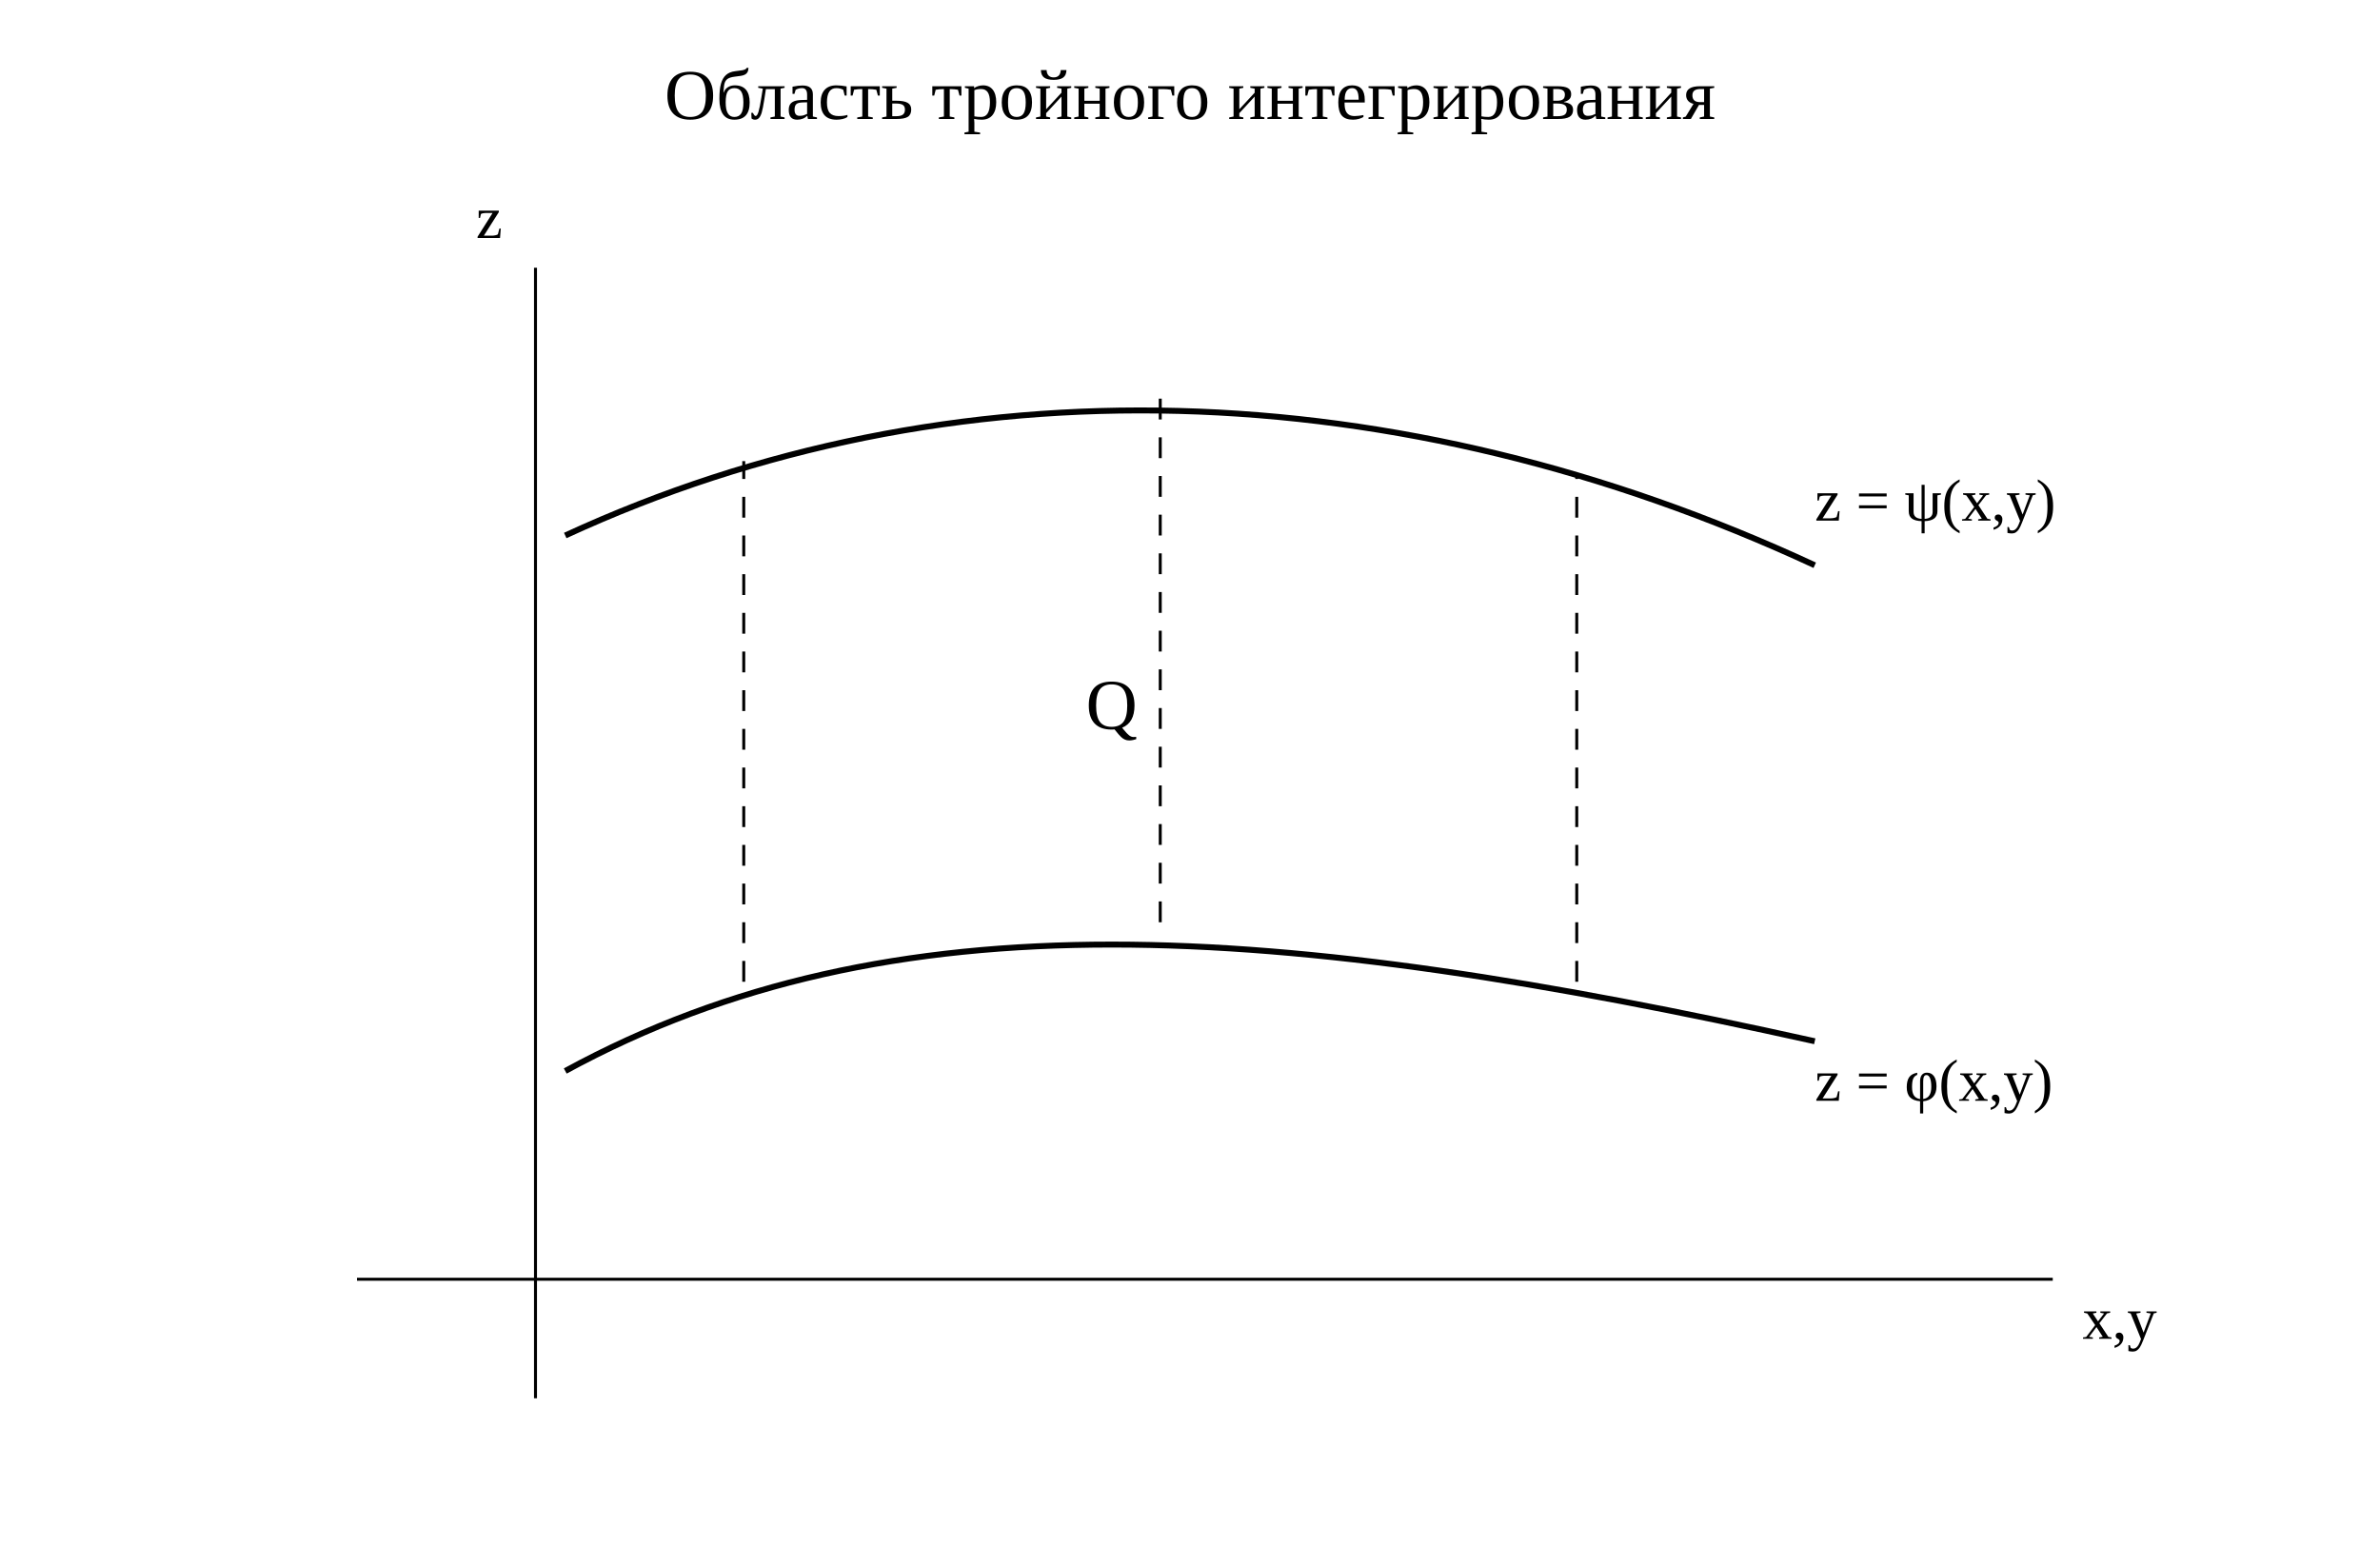
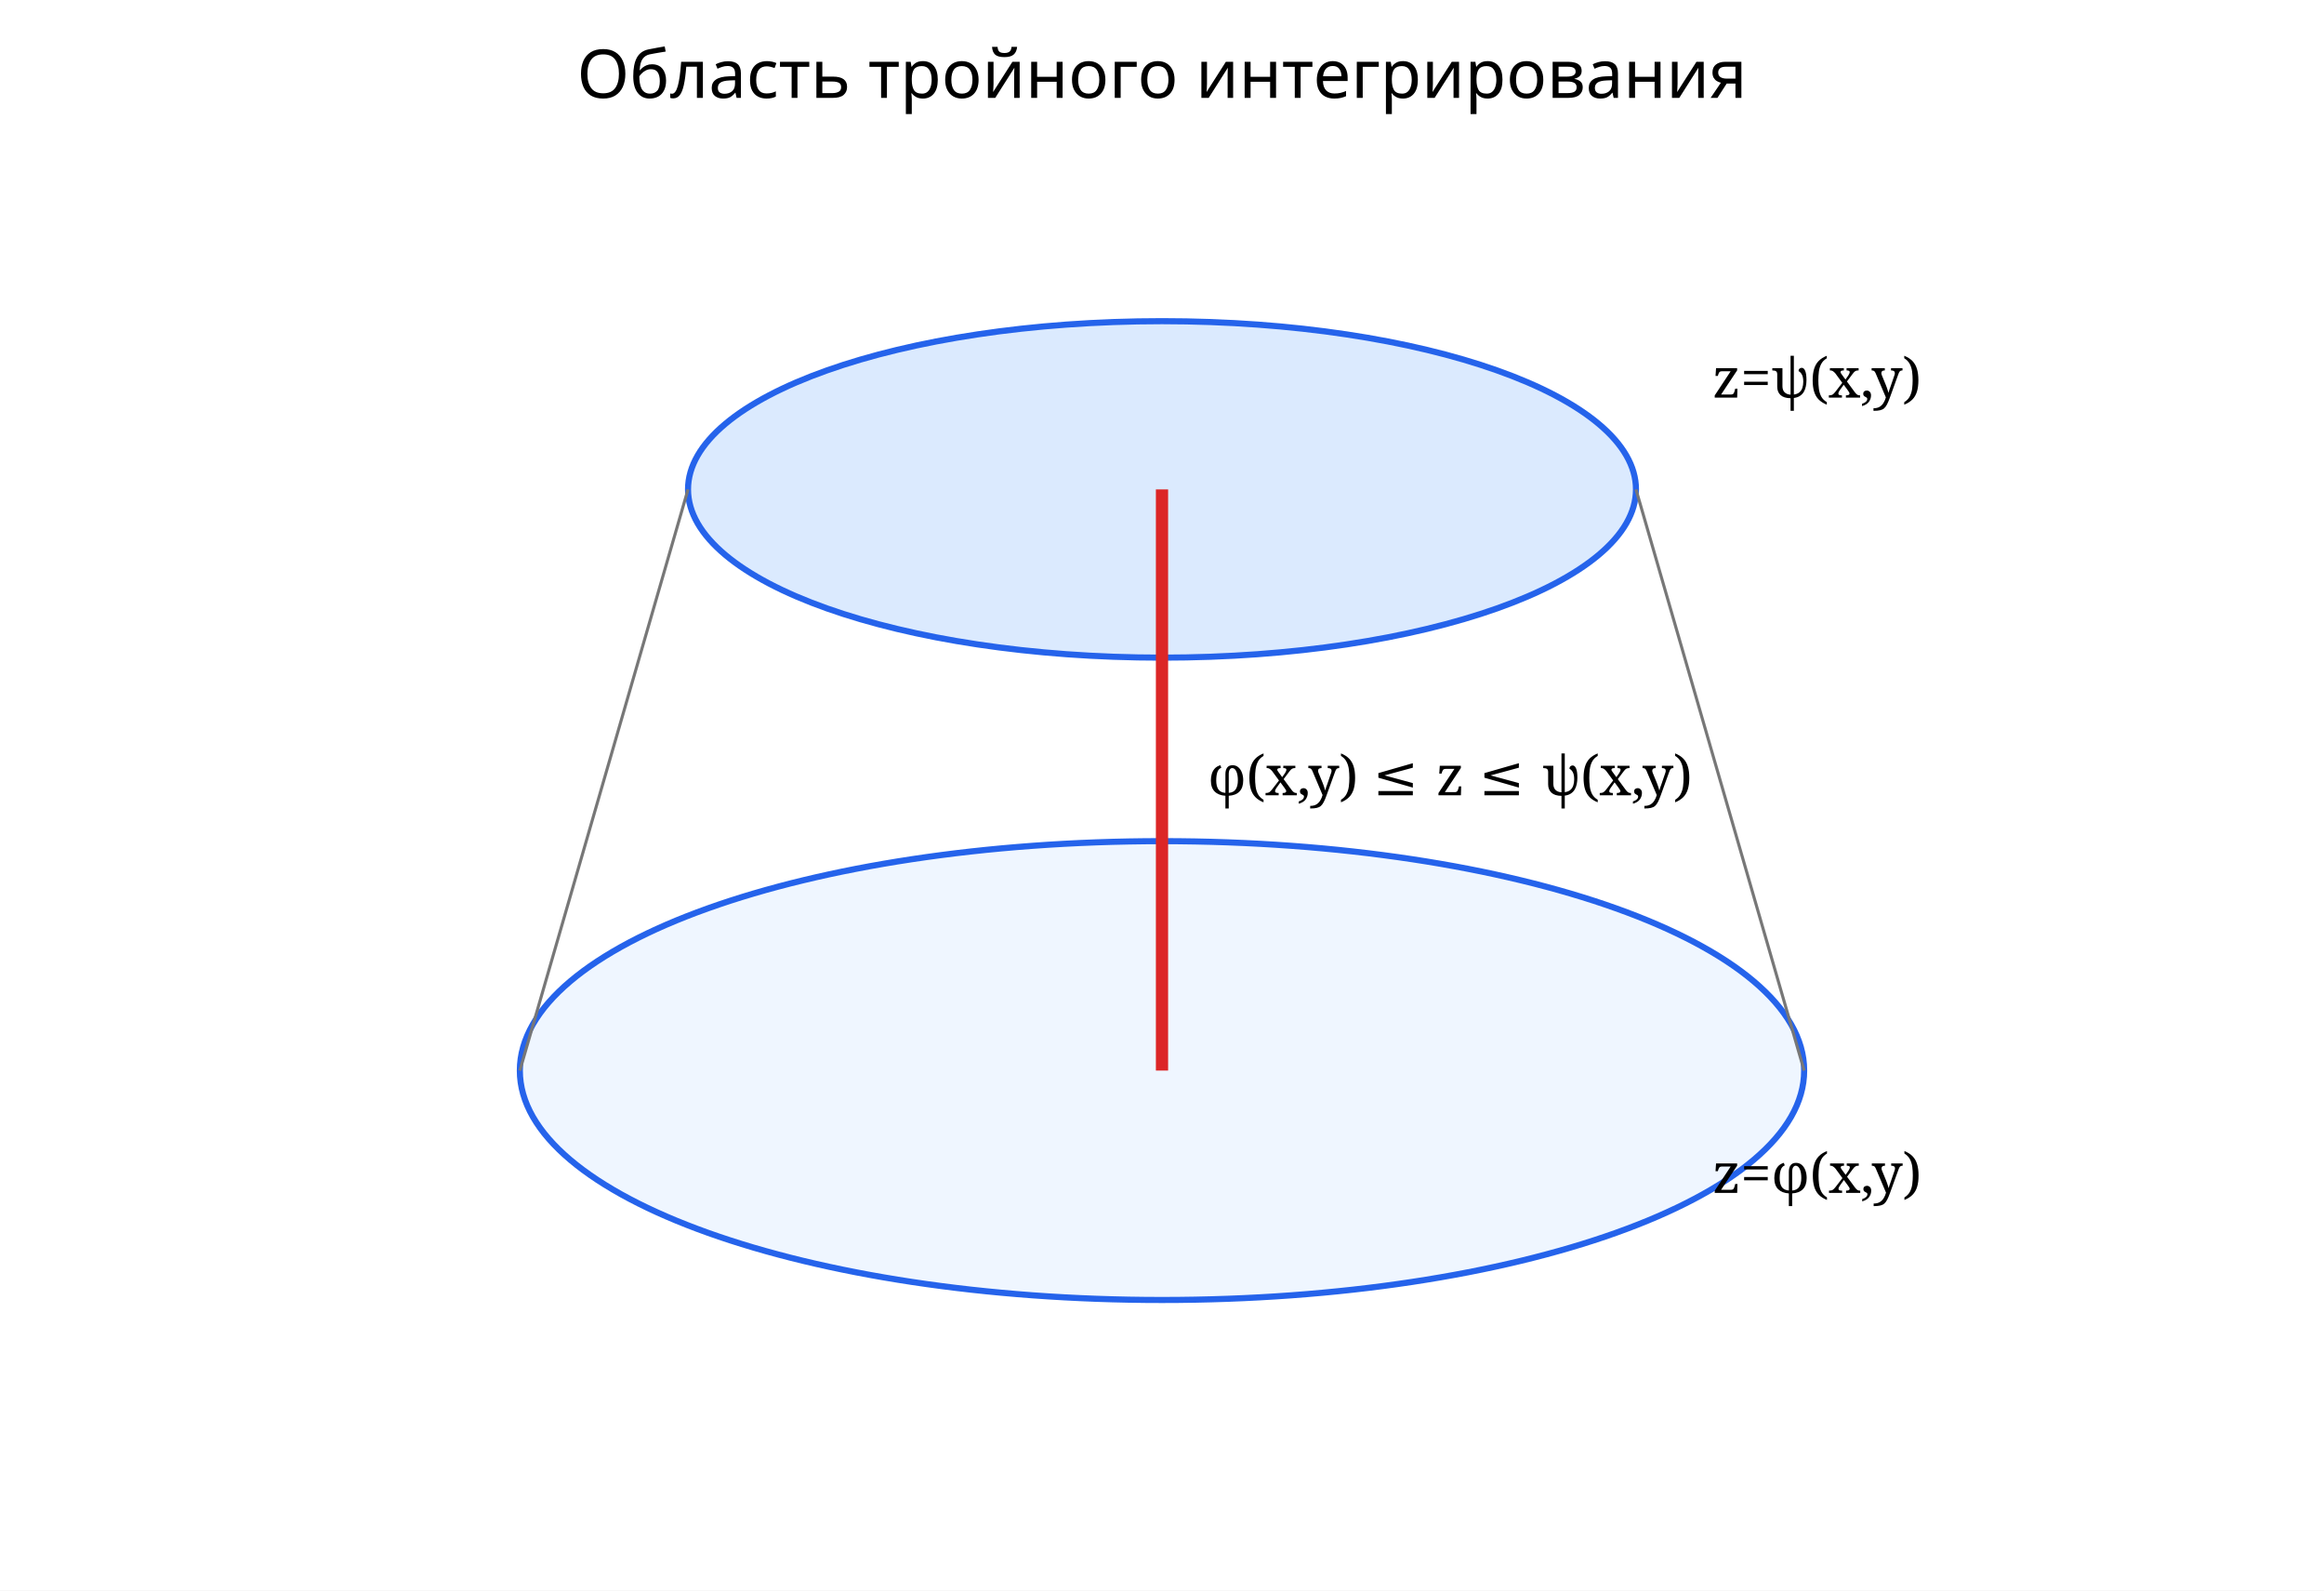
- <svg xmlns="http://www.w3.org/2000/svg" width="800" height="520" viewBox="0 0 800 520">
-   <rect width="100%" height="100%" fill="white" />
-   <text x="400" y="40" text-anchor="middle" font-size="24">Область тройного интегрирования</text>
-   <line x1="120" y1="430" x2="690" y2="430" stroke="black" />
-   <line x1="180" y1="470" x2="180" y2="90" stroke="black" />
-   <text x="700" y="450" font-size="20">x,y</text>
-   <text x="160" y="80" font-size="20">z</text>
-   <path d="M190 360 C300 300 430 310 610 350" fill="none" stroke="black" stroke-width="2" />
-   <path d="M190 180 C320 120 470 125 610 190" fill="none" stroke="black" stroke-width="2" />
-   <line x1="250" y1="330" x2="250" y2="155" stroke="black" stroke-dasharray="7 6" />
-   <line x1="390" y1="310" x2="390" y2="130" stroke="black" stroke-dasharray="7 6" />
-   <line x1="530" y1="330" x2="530" y2="160" stroke="black" stroke-dasharray="7 6" />
-   <text x="610" y="175" font-size="20">z = ψ(x,y)</text>
-   <text x="610" y="370" font-size="20">z = φ(x,y)</text>
-   <text x="365" y="245" font-size="24">Q</text>
+ <svg xmlns="http://www.w3.org/2000/svg" viewBox="0 0 760 520">
+   <rect width="760" height="520" fill="white" />
+   <text x="380" y="32" text-anchor="middle" font-family="sans-serif" font-size="22">Область тройного интегрирования</text>
+   <ellipse cx="380" cy="350" rx="210" ry="75" fill="#eff6ff" stroke="#2563eb" stroke-width="2" />
+   <ellipse cx="380" cy="160" rx="155" ry="55" fill="#dbeafe" stroke="#2563eb" stroke-width="2" />
+   <line x1="225" y1="160" x2="170" y2="350" stroke="#777" />
+   <line x1="535" y1="160" x2="590" y2="350" stroke="#777" />
+   <line x1="380" y1="160" x2="380" y2="350" stroke="#dc2626" stroke-width="4" />
+   <text x="395" y="260" font-family="serif" font-size="18">φ(x,y) ≤ z ≤ ψ(x,y)</text>
+   <text x="560" y="130" font-family="serif" font-size="18">z=ψ(x,y)</text>
+   <text x="560" y="390" font-family="serif" font-size="18">z=φ(x,y)</text>
</svg>
